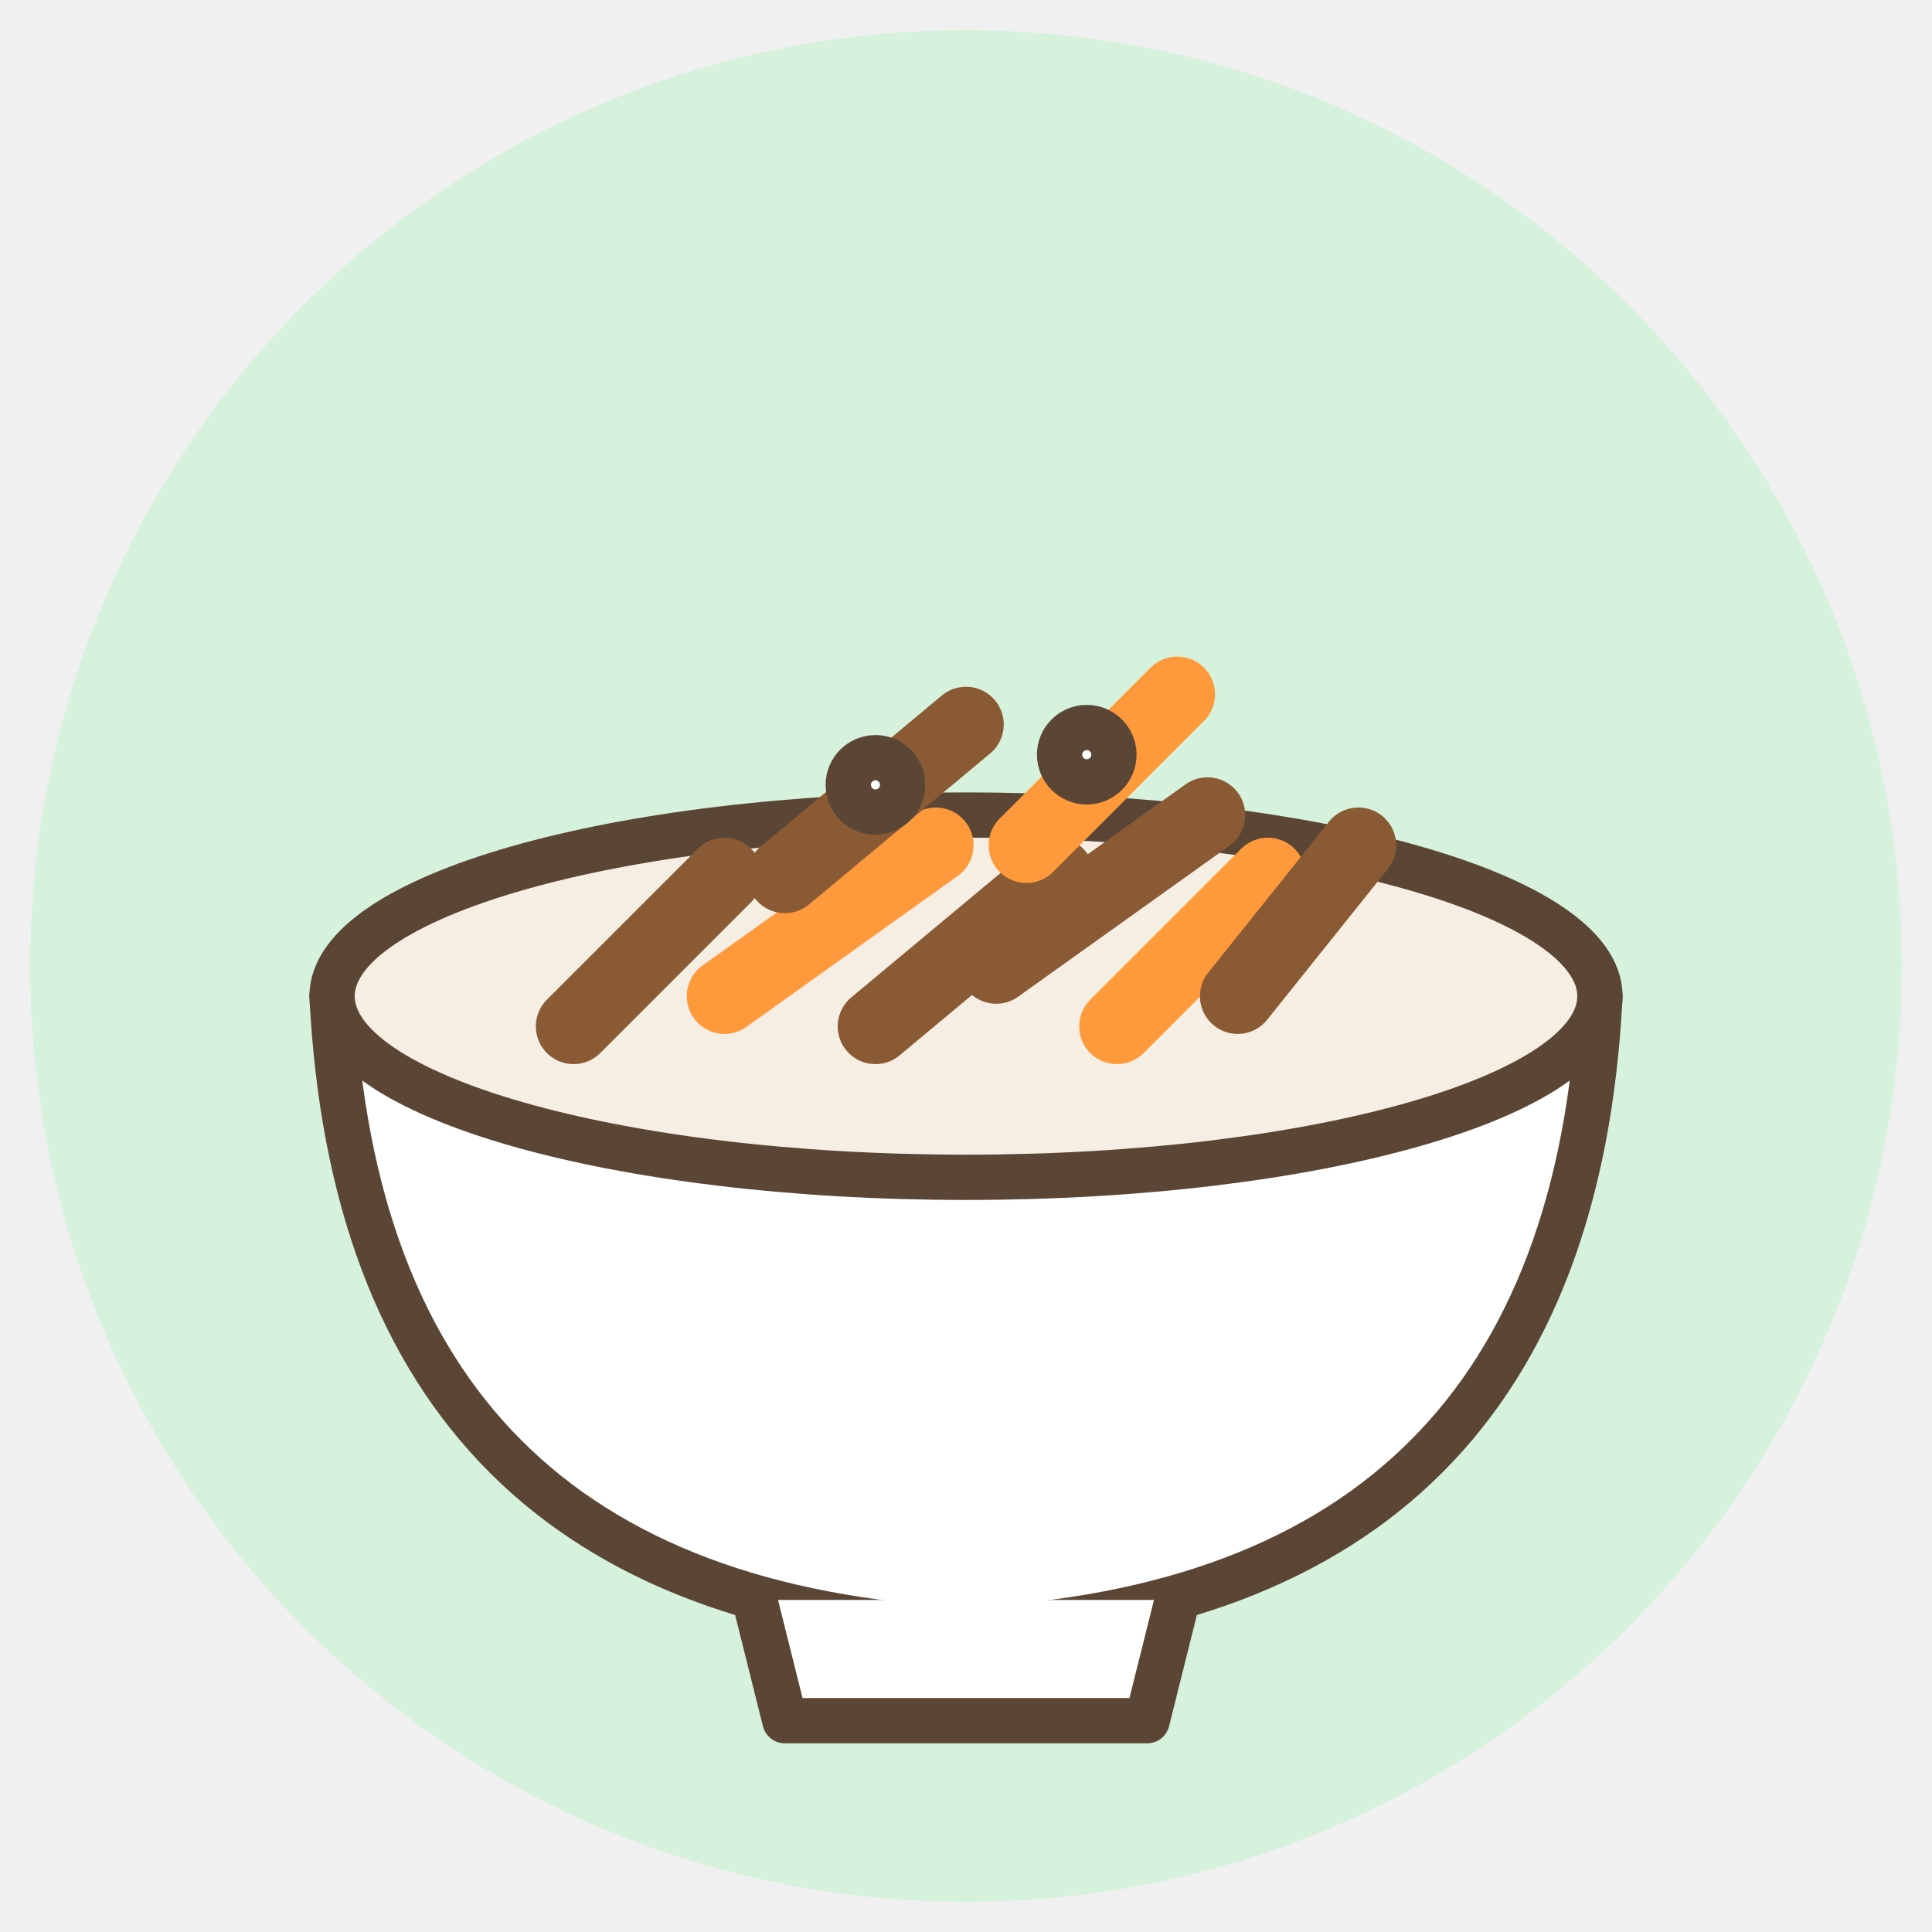
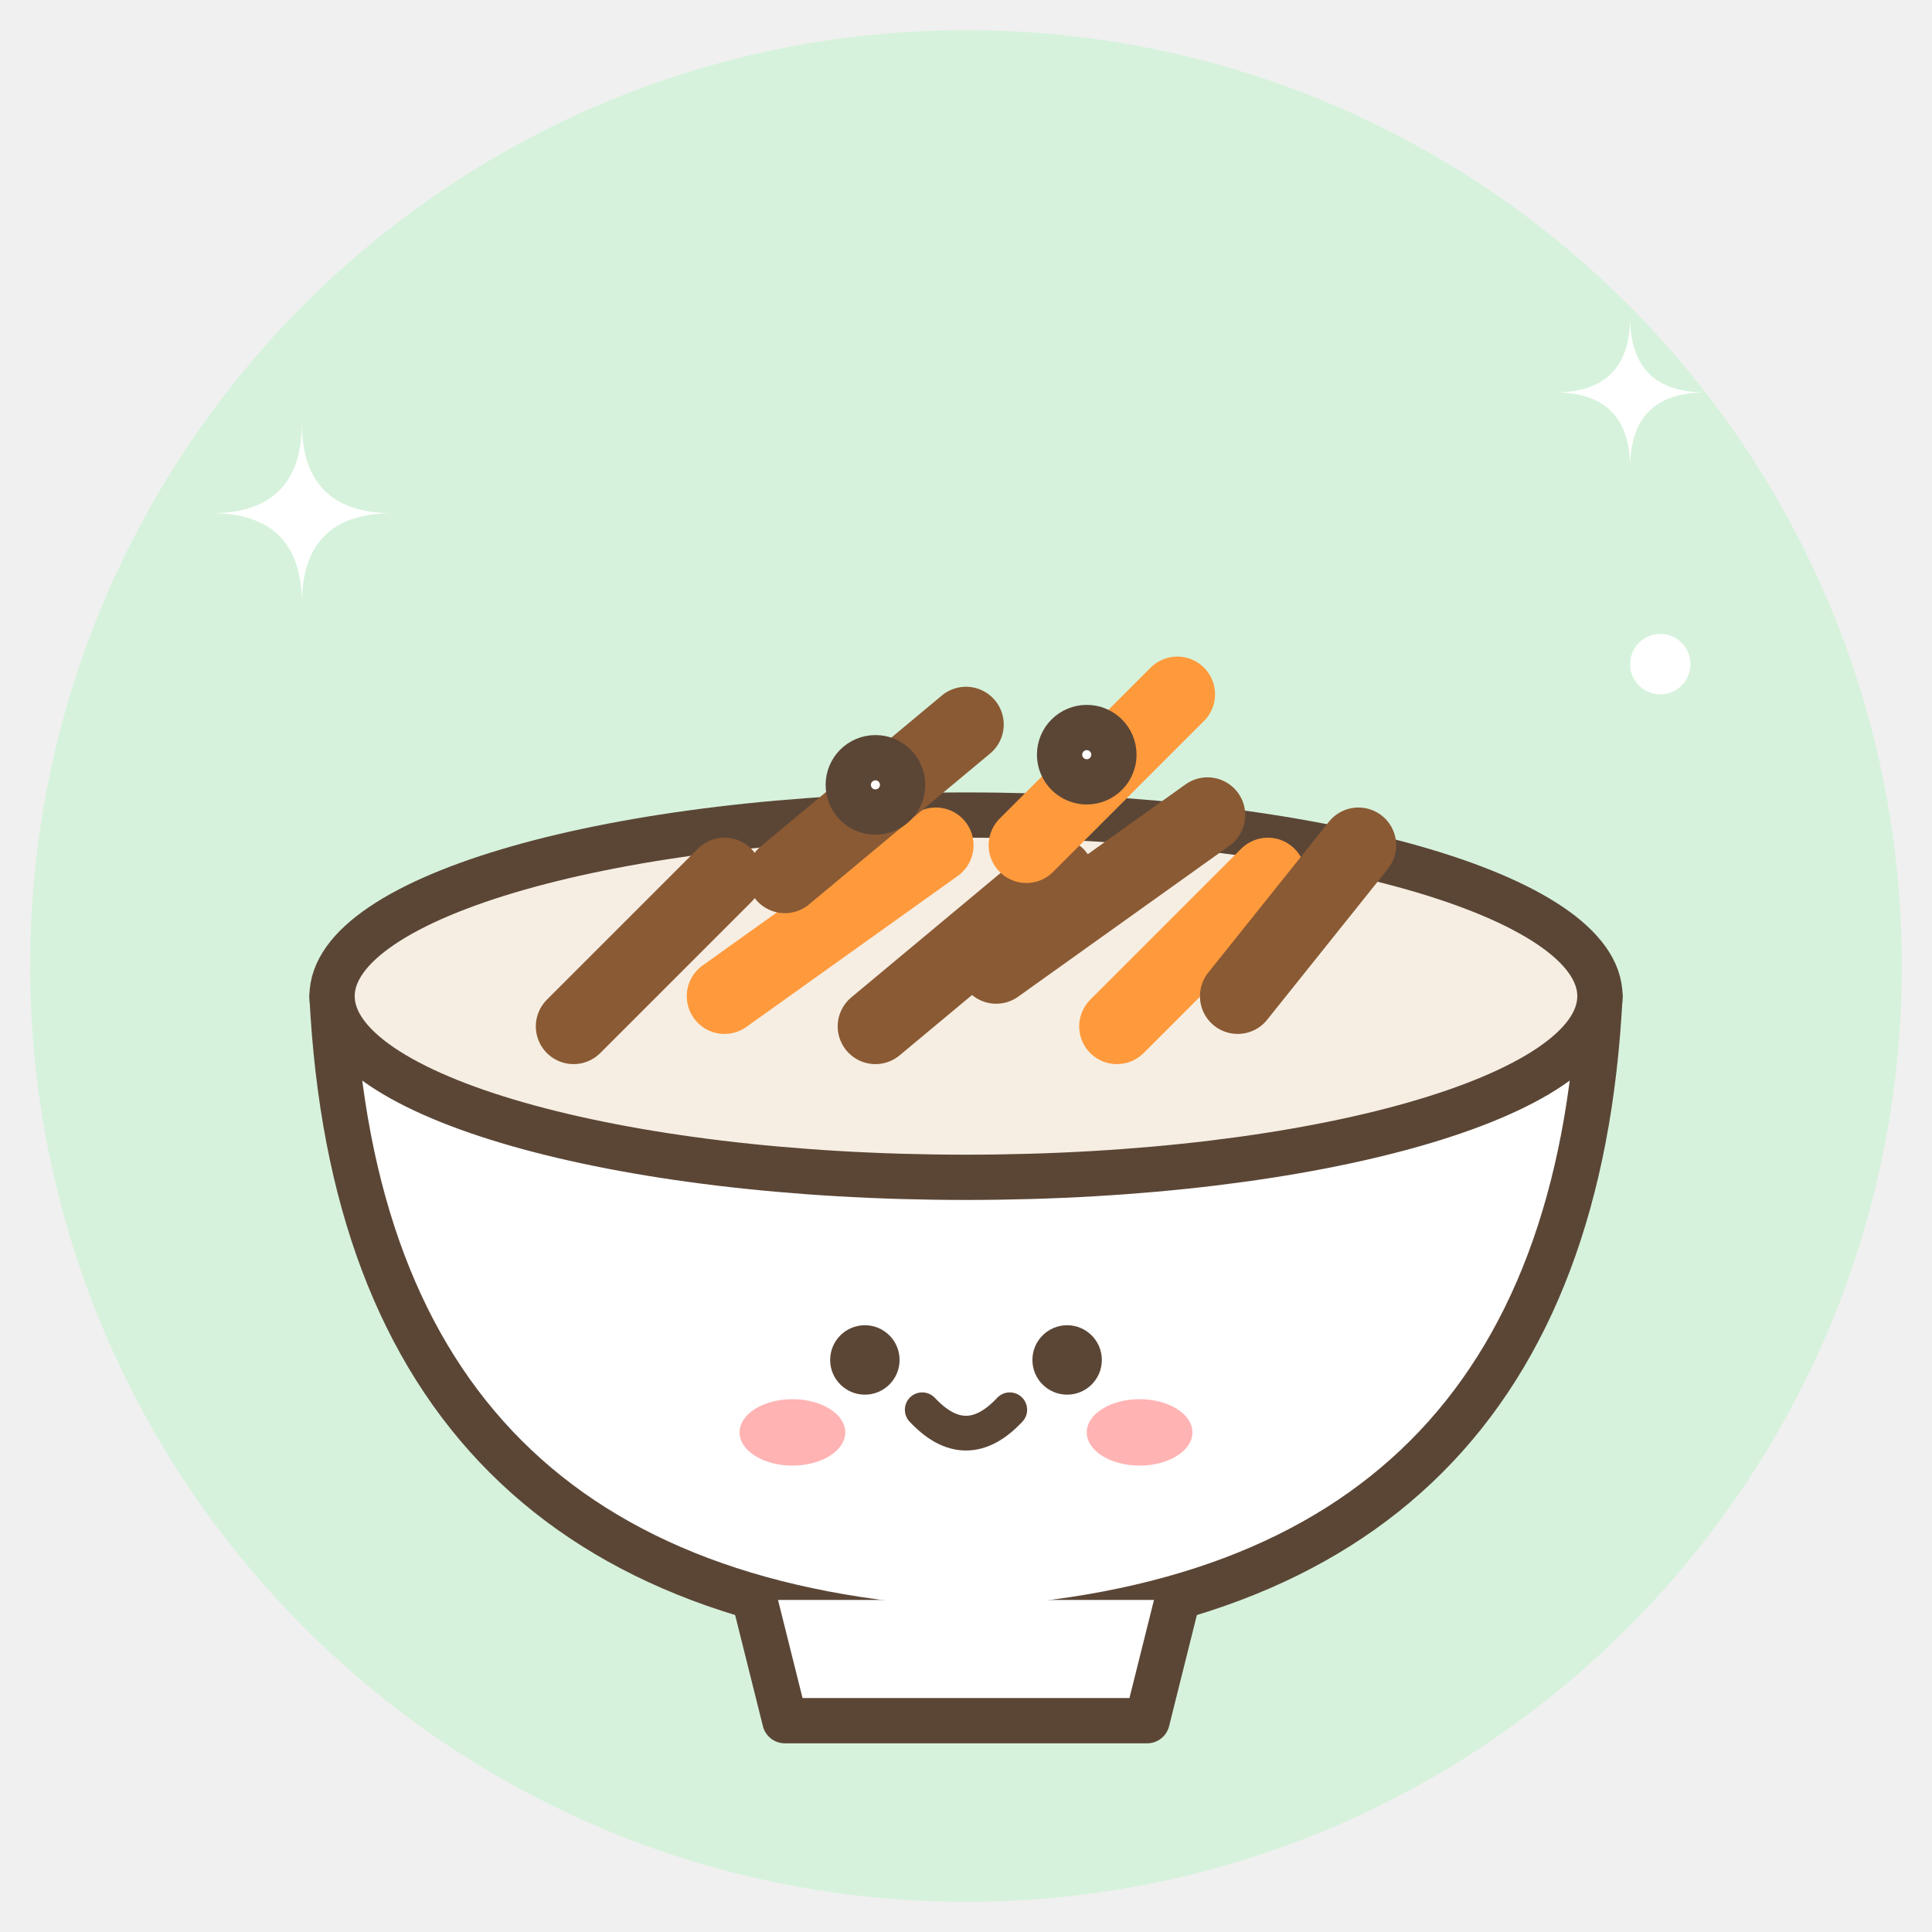
<svg xmlns="http://www.w3.org/2000/svg" viewBox="0 0 128 128">
  <circle cx="64" cy="64" r="62" fill="#d6f2dc" />
+   <path d="M20 28 Q20 34 26 34 Q20 34 20 40 Q20 34 14 34 Q20 34 20 28Z" fill="#fff" />
+   <path d="M108 21 Q108 26 113 26 Q108 26 108 31 Q108 26 103 26 Q108 26 108 21Z" fill="#fff" />
+   <circle cx="110" cy="44" r="2" fill="#fff" />
  <g stroke="#5b4636" stroke-width="3" stroke-linejoin="round" stroke-linecap="round">
    <path d="M22 66 Q24 106 64 108 Q104 106 106 66Z" fill="#fff" />
    <path d="M50 106 L52 114 H76 L78 106" fill="#fff" />
    <ellipse cx="64" cy="66" rx="42" ry="12" fill="#f6eee2" />
    <path d="M38 68 l10 -10" stroke="#8a5a34" stroke-width="5" />
    <path d="M48 66 l14 -10" stroke="#ff9a3c" stroke-width="5" />
    <path d="M58 68 l12 -10" stroke="#8a5a34" stroke-width="5" />
    <path d="M66 64 l14 -10" stroke="#8a5a34" stroke-width="5" />
    <path d="M74 68 l10 -10" stroke="#ff9a3c" stroke-width="5" />
    <path d="M82 66 l8 -10" stroke="#8a5a34" stroke-width="5" />
    <path d="M52 58 l12 -10" stroke="#8a5a34" stroke-width="5" />
    <path d="M68 56 l10 -10" stroke="#ff9a3c" stroke-width="5" />
    <circle cx="58" cy="52" r="1.8" fill="#fff" />
    <circle cx="72" cy="50" r="1.8" fill="#fff" />
+     <g stroke="none">
+       <ellipse cx="52.5" cy="94.9" rx="3.5" ry="2.2" fill="#ff9a9a" opacity=".75" />
+       <ellipse cx="75.5" cy="94.9" rx="3.5" ry="2.2" fill="#ff9a9a" opacity=".75" />
+       <circle cx="57.3" cy="90.1" r="2.3" fill="#5b4636" />
+       <circle cx="70.7" cy="90.1" r="2.3" fill="#5b4636" />
+     </g>
+     <path d="M61.1 93.4 q2.9 3.1 5.8 0" fill="none" stroke="#5b4636" stroke-width="2.3" />
  </g>
</svg>
